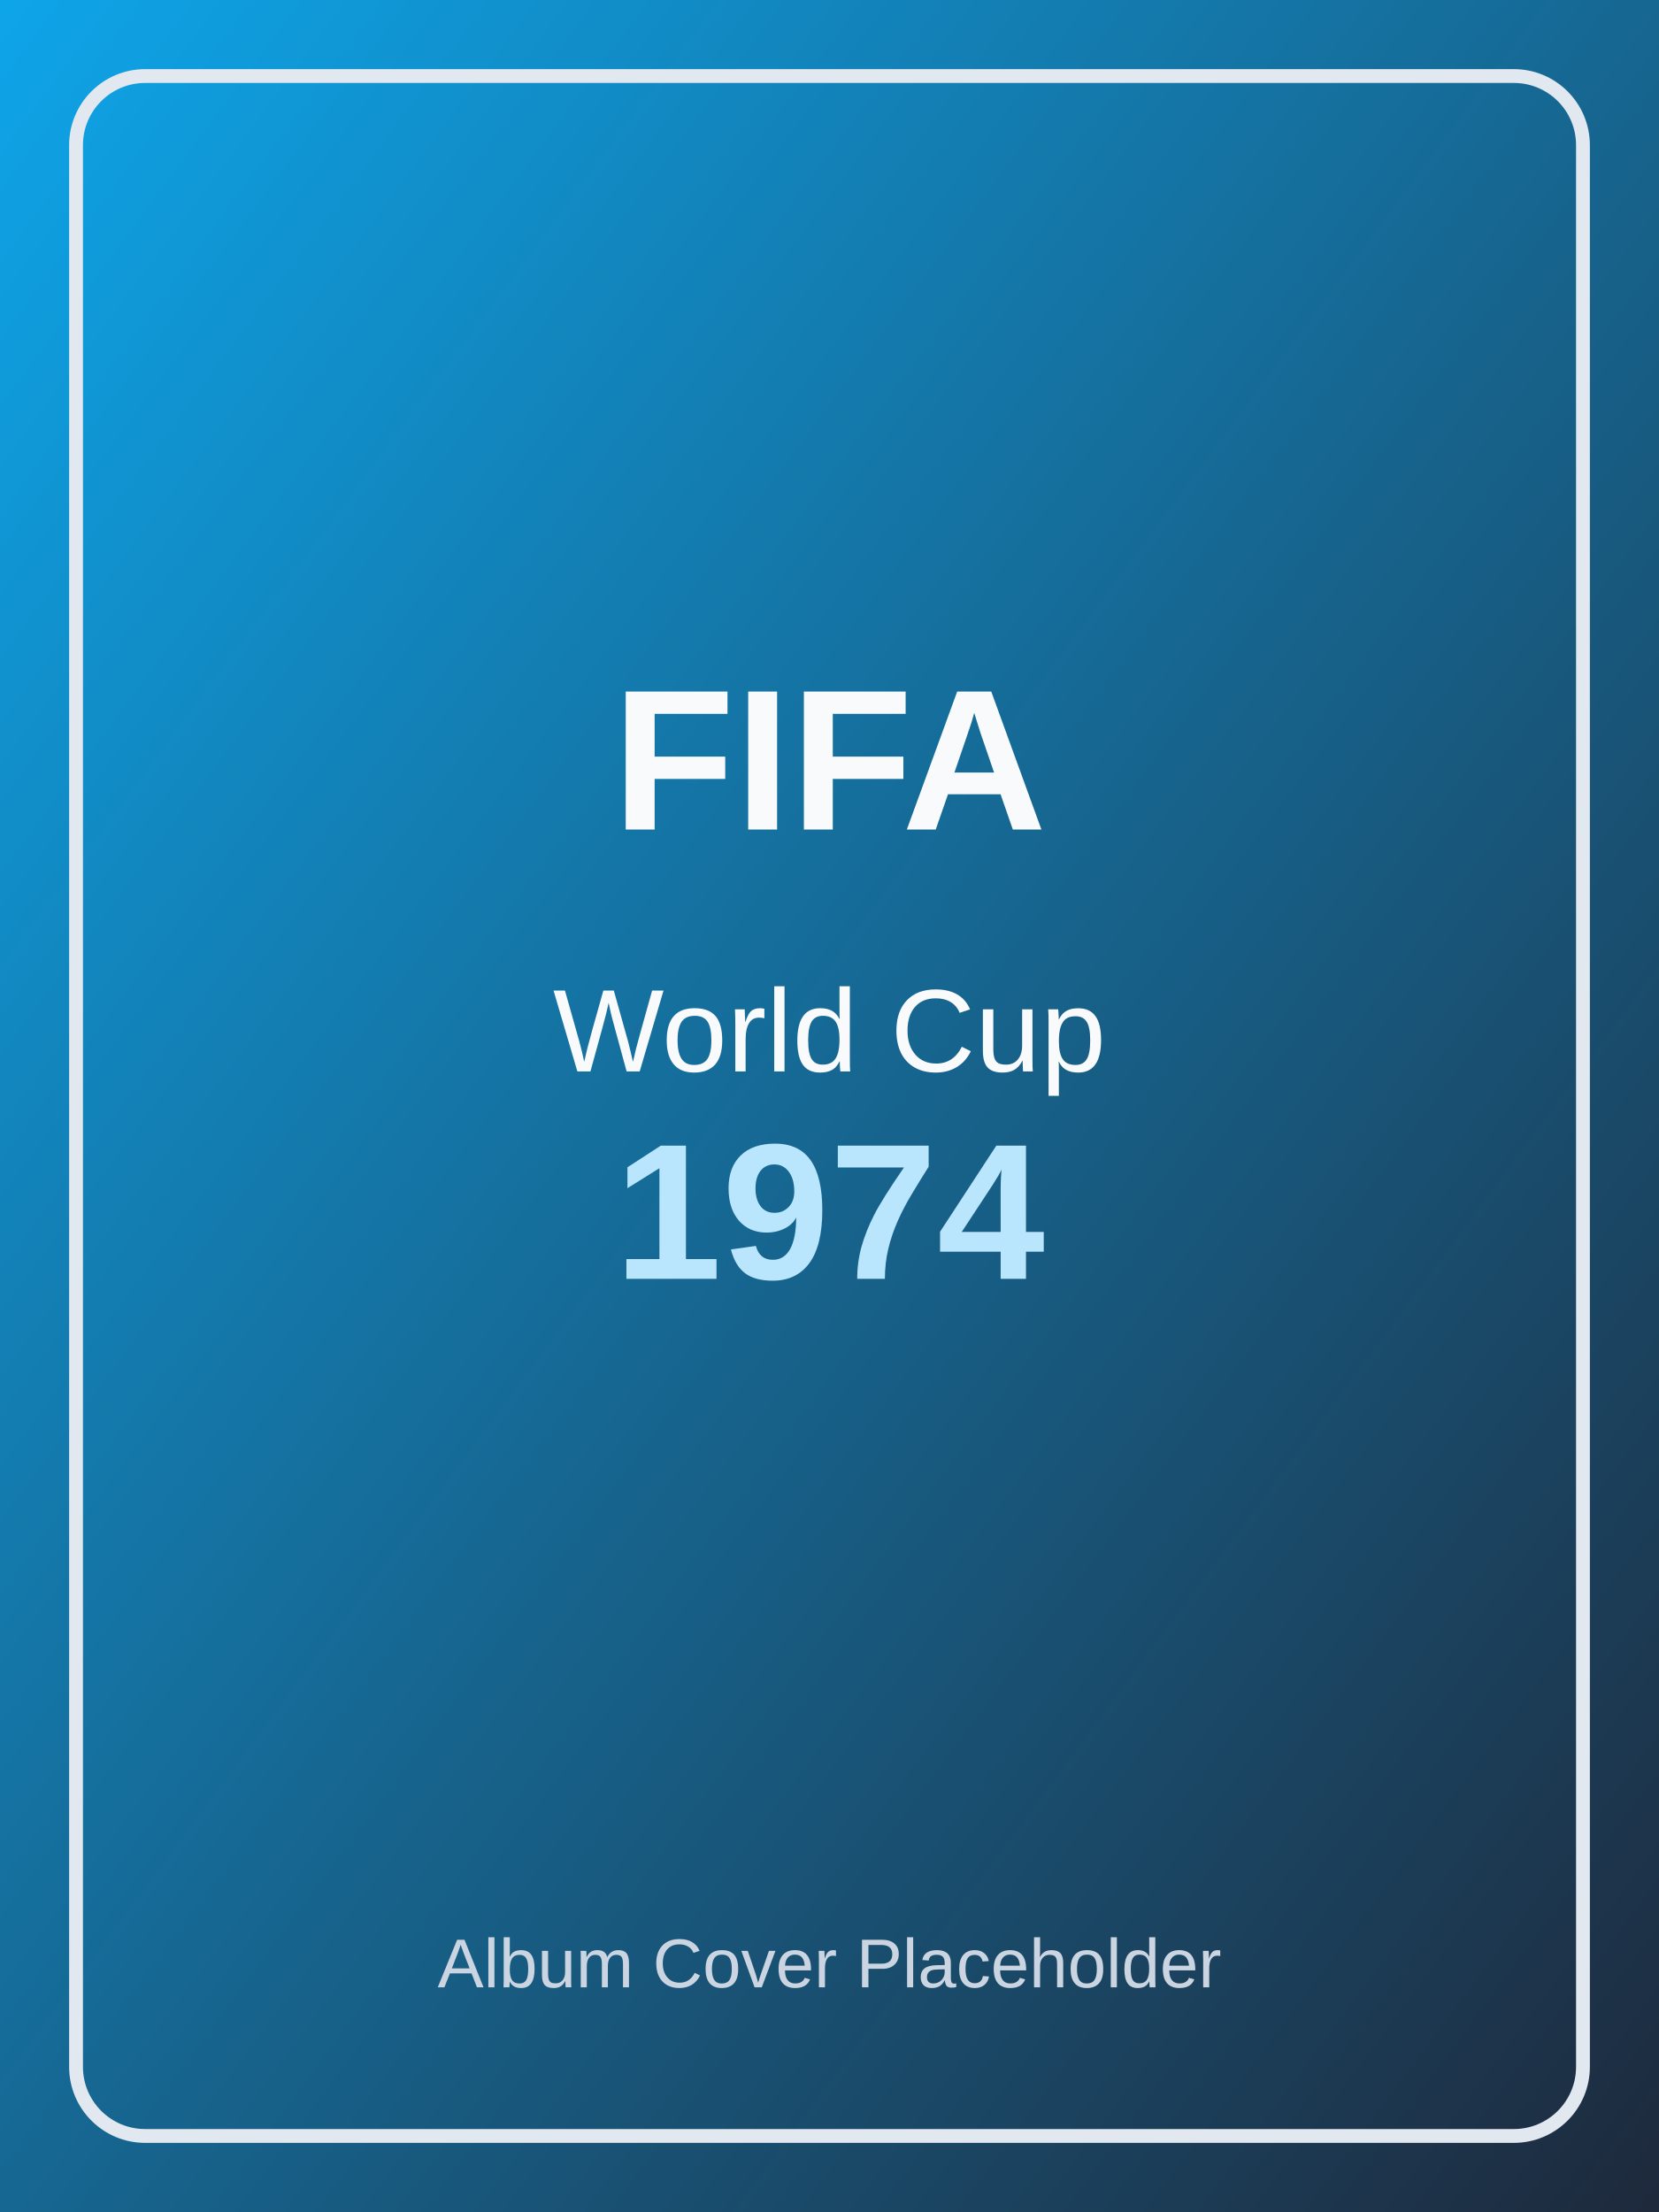
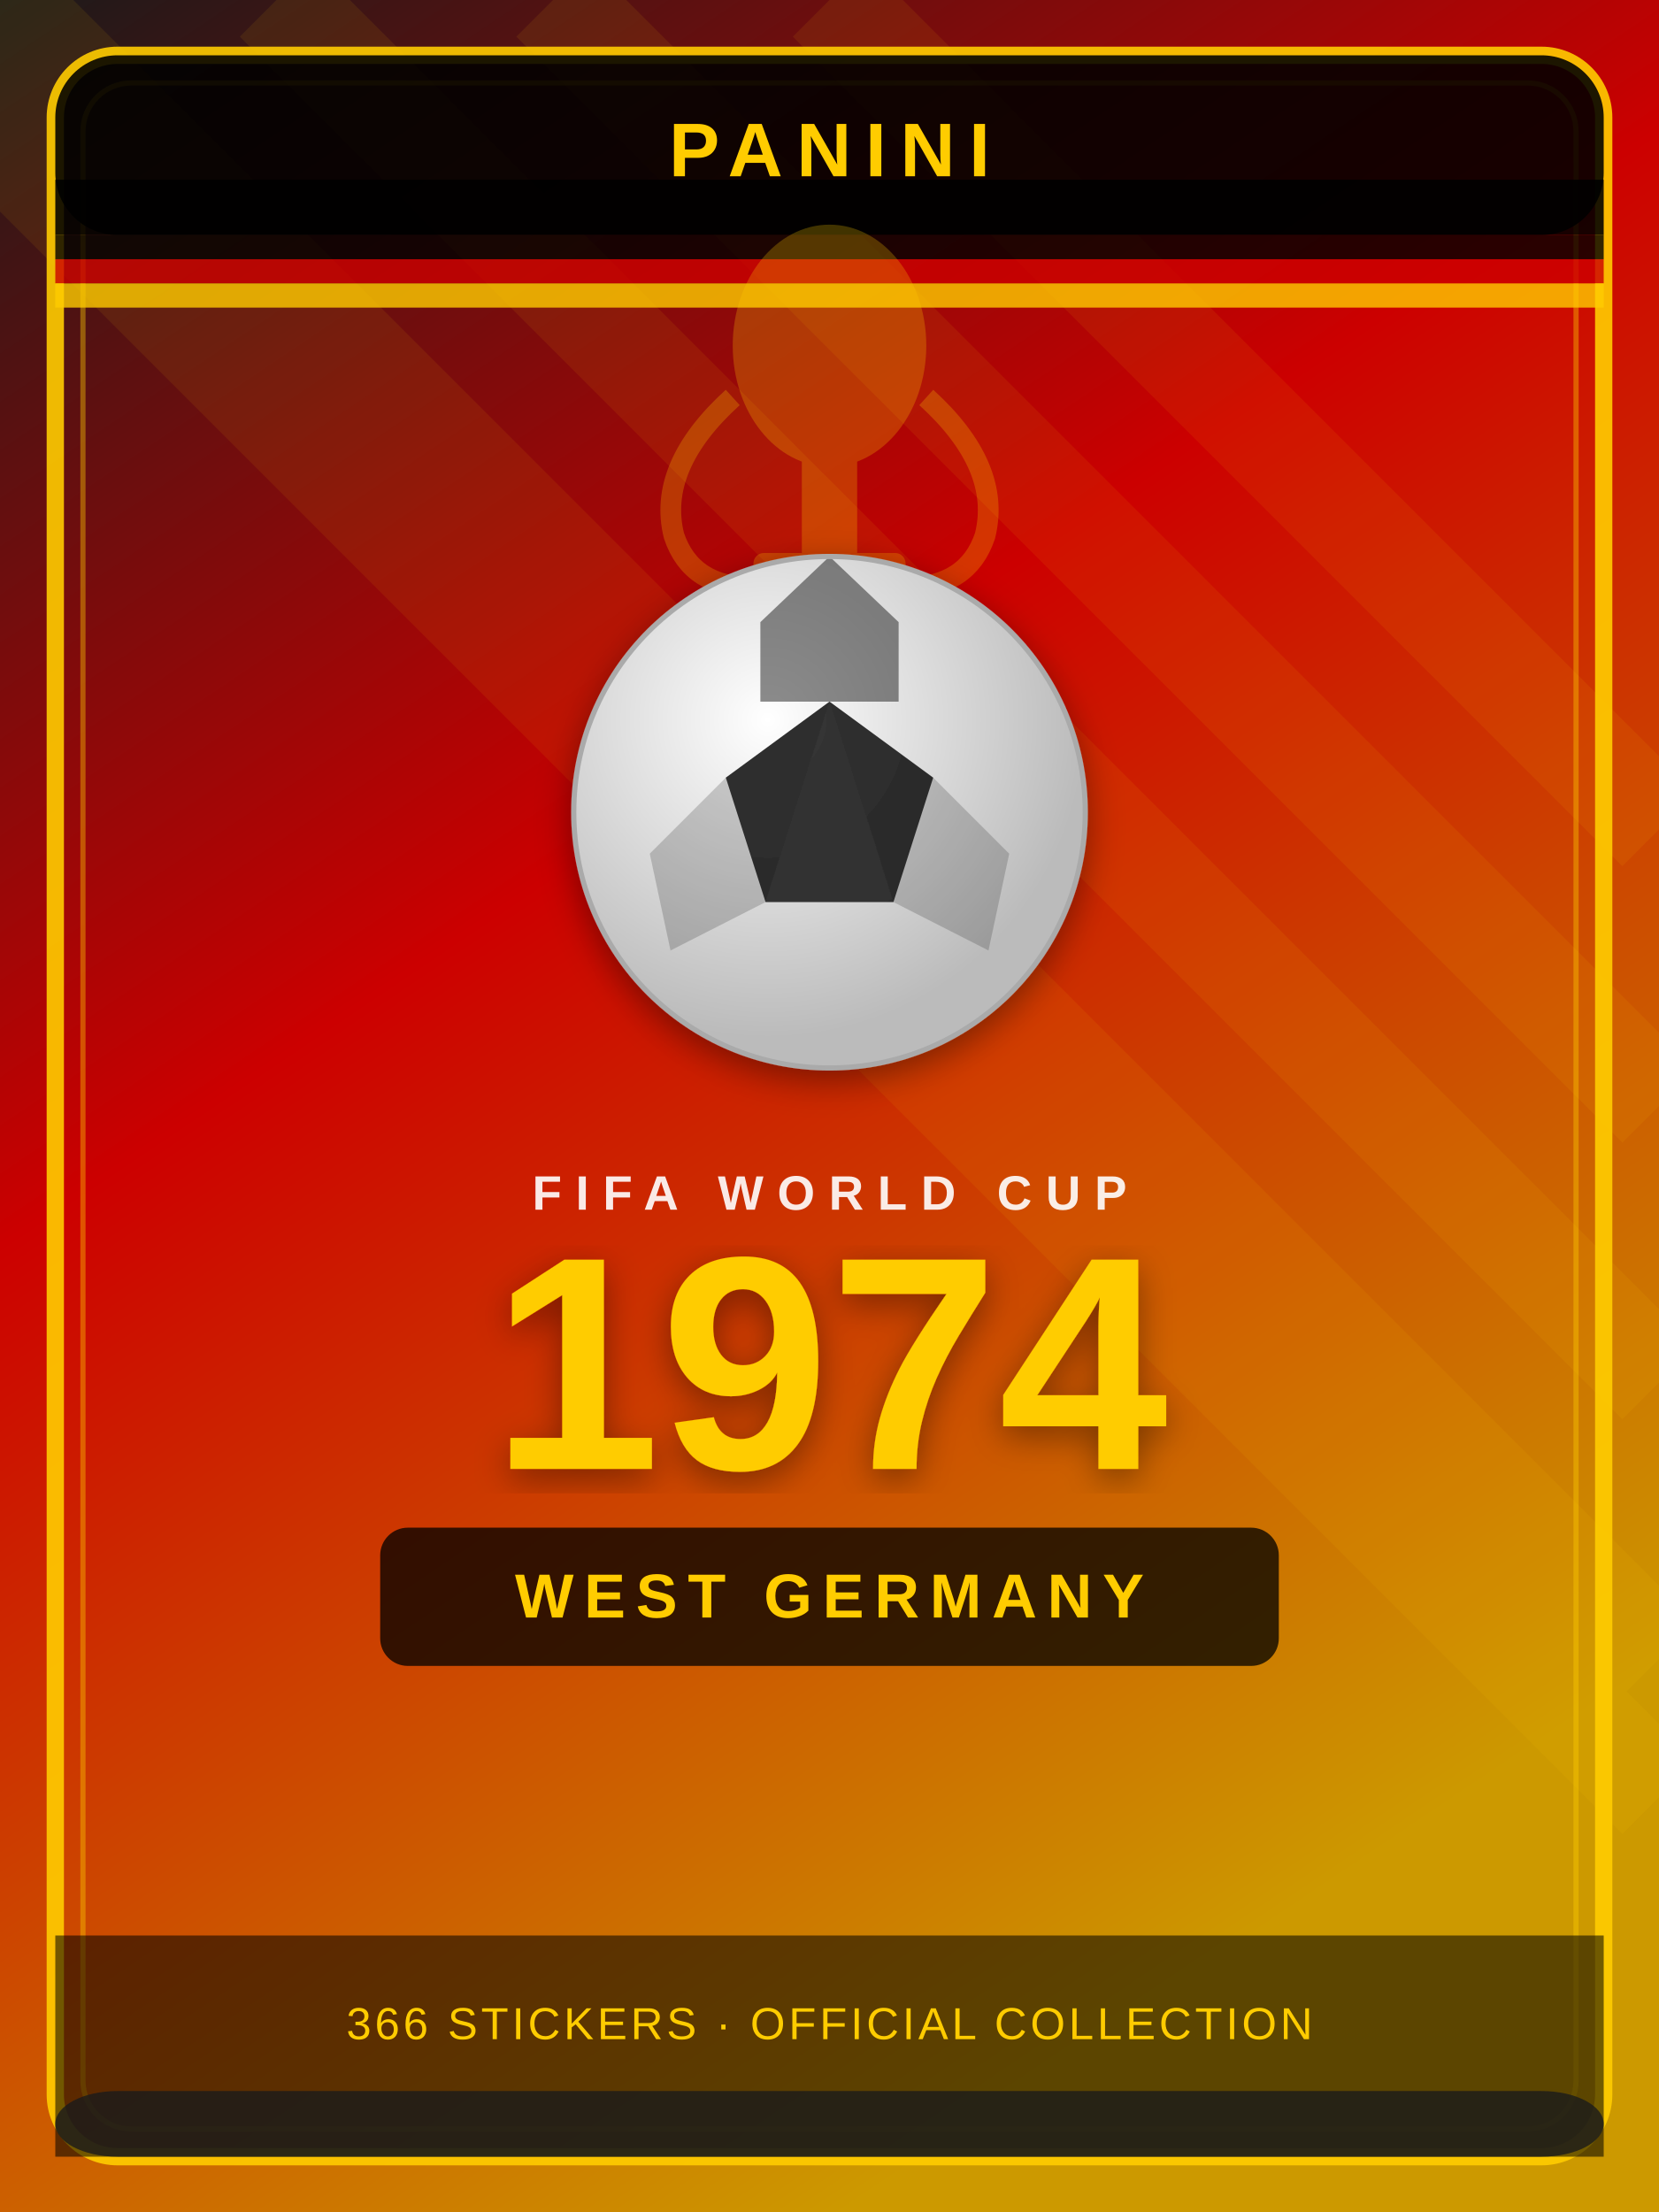
<svg xmlns="http://www.w3.org/2000/svg" width="480" height="640" viewBox="0 0 480 640">
  <defs>
-     <linearGradient id="bg" x1="0" y1="0" x2="1" y2="1">
-       <stop offset="0%" stop-color="#0ea5e9" />
-       <stop offset="100%" stop-color="#1e293b" />
+     <linearGradient id="bg74" x1="0" y1="0" x2="0.5" y2="1">
+       <stop offset="0%" stop-color="#1a1a1a" />
+       <stop offset="45%" stop-color="#cc0000" />
+       <stop offset="100%" stop-color="#cc9900" />
    </linearGradient>
+     <radialGradient id="ball74g" cx="38%" cy="32%" r="62%">
+       <stop offset="0%" stop-color="#ffffff" />
+       <stop offset="100%" stop-color="#bbbbbb" />
+     </radialGradient>
+     <filter id="sh74">
+       <feDropShadow dx="0" dy="3" stdDeviation="5" flood-color="#00000066" />
+     </filter>
  </defs>
-   <rect width="480" height="640" fill="url(#bg)" />
-   <rect x="22" y="22" width="436" height="596" rx="20" fill="none" stroke="#e2e8f0" stroke-width="4" />
-   <text x="240" y="240" text-anchor="middle" fill="#f8fafc" font-size="58" font-family="Arial, sans-serif" font-weight="700">FIFA</text>
-   <text x="240" y="310" text-anchor="middle" fill="#f8fafc" font-size="34" font-family="Arial, sans-serif">World Cup</text>
-   <text x="240" y="370" text-anchor="middle" fill="#bae6fd" font-size="56" font-family="Arial, sans-serif" font-weight="700">1974</text>
-   <text x="240" y="575" text-anchor="middle" fill="#cbd5e1" font-size="20" font-family="Arial, sans-serif">Album Cover Placeholder</text>
+   <rect width="480" height="640" fill="url(#bg74)" />
+   <g opacity="0.08">
+     <line x1="-40" y1="0" x2="480" y2="520" stroke="#ffcc00" stroke-width="30" />
+     <line x1="0" y1="0" x2="480" y2="480" stroke="#ffcc00" stroke-width="30" />
+     <line x1="80" y1="0" x2="480" y2="400" stroke="#ffcc00" stroke-width="30" />
+     <line x1="160" y1="0" x2="480" y2="320" stroke="#ffcc00" stroke-width="30" />
+     <line x1="240" y1="0" x2="480" y2="240" stroke="#ffcc00" stroke-width="30" />
+   </g>
+   <rect x="16" y="16" width="448" height="608" rx="18" fill="none" stroke="#ffcc00" stroke-width="5" opacity="0.9" />
+   <rect x="24" y="24" width="432" height="592" rx="14" fill="none" stroke="#ffcc00" stroke-width="1.5" opacity="0.4" />
+   <rect x="16" y="16" width="448" height="52" rx="18" fill="#000000" opacity="0.88" />
+   <rect x="16" y="52" width="448" height="16" fill="#000000" opacity="0.88" />
+   <text x="240" y="51" text-anchor="middle" fill="#ffcc00" font-size="22" font-family="Arial Black, Arial, sans-serif" font-weight="900" letter-spacing="4">PANINI</text>
+   <rect x="16" y="68" width="448" height="7" fill="#000000" opacity="0.8" />
+   <rect x="16" y="75" width="448" height="7" fill="#cc0000" opacity="0.8" />
+   <rect x="16" y="82" width="448" height="7" fill="#ffcc00" opacity="0.8" />
+   <g transform="translate(240,165)" opacity="0.25" fill="#ffcc00">
+     <rect x="-8" y="-60" width="16" height="60" />
+     <rect x="-22" y="-5" width="44" height="8" rx="3" />
+     <ellipse cx="0" cy="-65" rx="28" ry="35" />
+     <path d="M-28,-50 Q-50,-30 -45,-10 Q-40,5 -22,5" fill="none" stroke="#ffcc00" stroke-width="6" />
+     <path d="M28,-50 Q50,-30 45,-10 Q40,5 22,5" fill="none" stroke="#ffcc00" stroke-width="6" />
+   </g>
+   <g transform="translate(240,235)" filter="url(#sh74)">
+     <circle r="74" fill="url(#ball74g)" />
+     <polygon points="0,-32 30,-10 18.5,26 -18.5,26 -30,-10" fill="#1a1a1a" opacity="0.88" />
+     <polygon points="0,-74 20,-55 20,-32 0,-32 -20,-32 -20,-55" fill="#1a1a1a" opacity="0.5" />
+     <polygon points="0,-32 30,-10 52,12 46,40 18.5,26" fill="#1a1a1a" opacity="0.2" />
+     <polygon points="0,-32 -30,-10 -52,12 -46,40 -18.5,26" fill="#1a1a1a" opacity="0.2" />
+     <circle r="74" fill="none" stroke="#aaa" stroke-width="1.5" />
+   </g>
+   <text x="240" y="350" text-anchor="middle" fill="#ffffff" font-size="14" font-family="Arial, sans-serif" font-weight="700" letter-spacing="4" opacity="0.9">FIFA WORLD CUP</text>
+   <text x="240" y="425" text-anchor="middle" fill="#ffcc00" font-size="88" font-family="Arial Black, Arial, sans-serif" font-weight="900" filter="url(#sh74)">1974</text>
+   <rect x="110" y="442" width="260" height="40" rx="8" fill="#000000" opacity="0.75" />
+   <text x="240" y="468" text-anchor="middle" fill="#ffcc00" font-size="18" font-family="Arial, sans-serif" font-weight="700" letter-spacing="3">WEST GERMANY</text>
+   <rect x="16" y="560" width="448" height="64" rx="0" fill="#000000" opacity="0.55" />
+   <rect x="16" y="605" width="448" height="19" rx="18" fill="#1a1a1a" opacity="0.8" />
+   <text x="240" y="590" text-anchor="middle" fill="#ffcc00" font-size="13" font-family="Arial, sans-serif" letter-spacing="1">366 STICKERS · OFFICIAL COLLECTION</text>
</svg>
